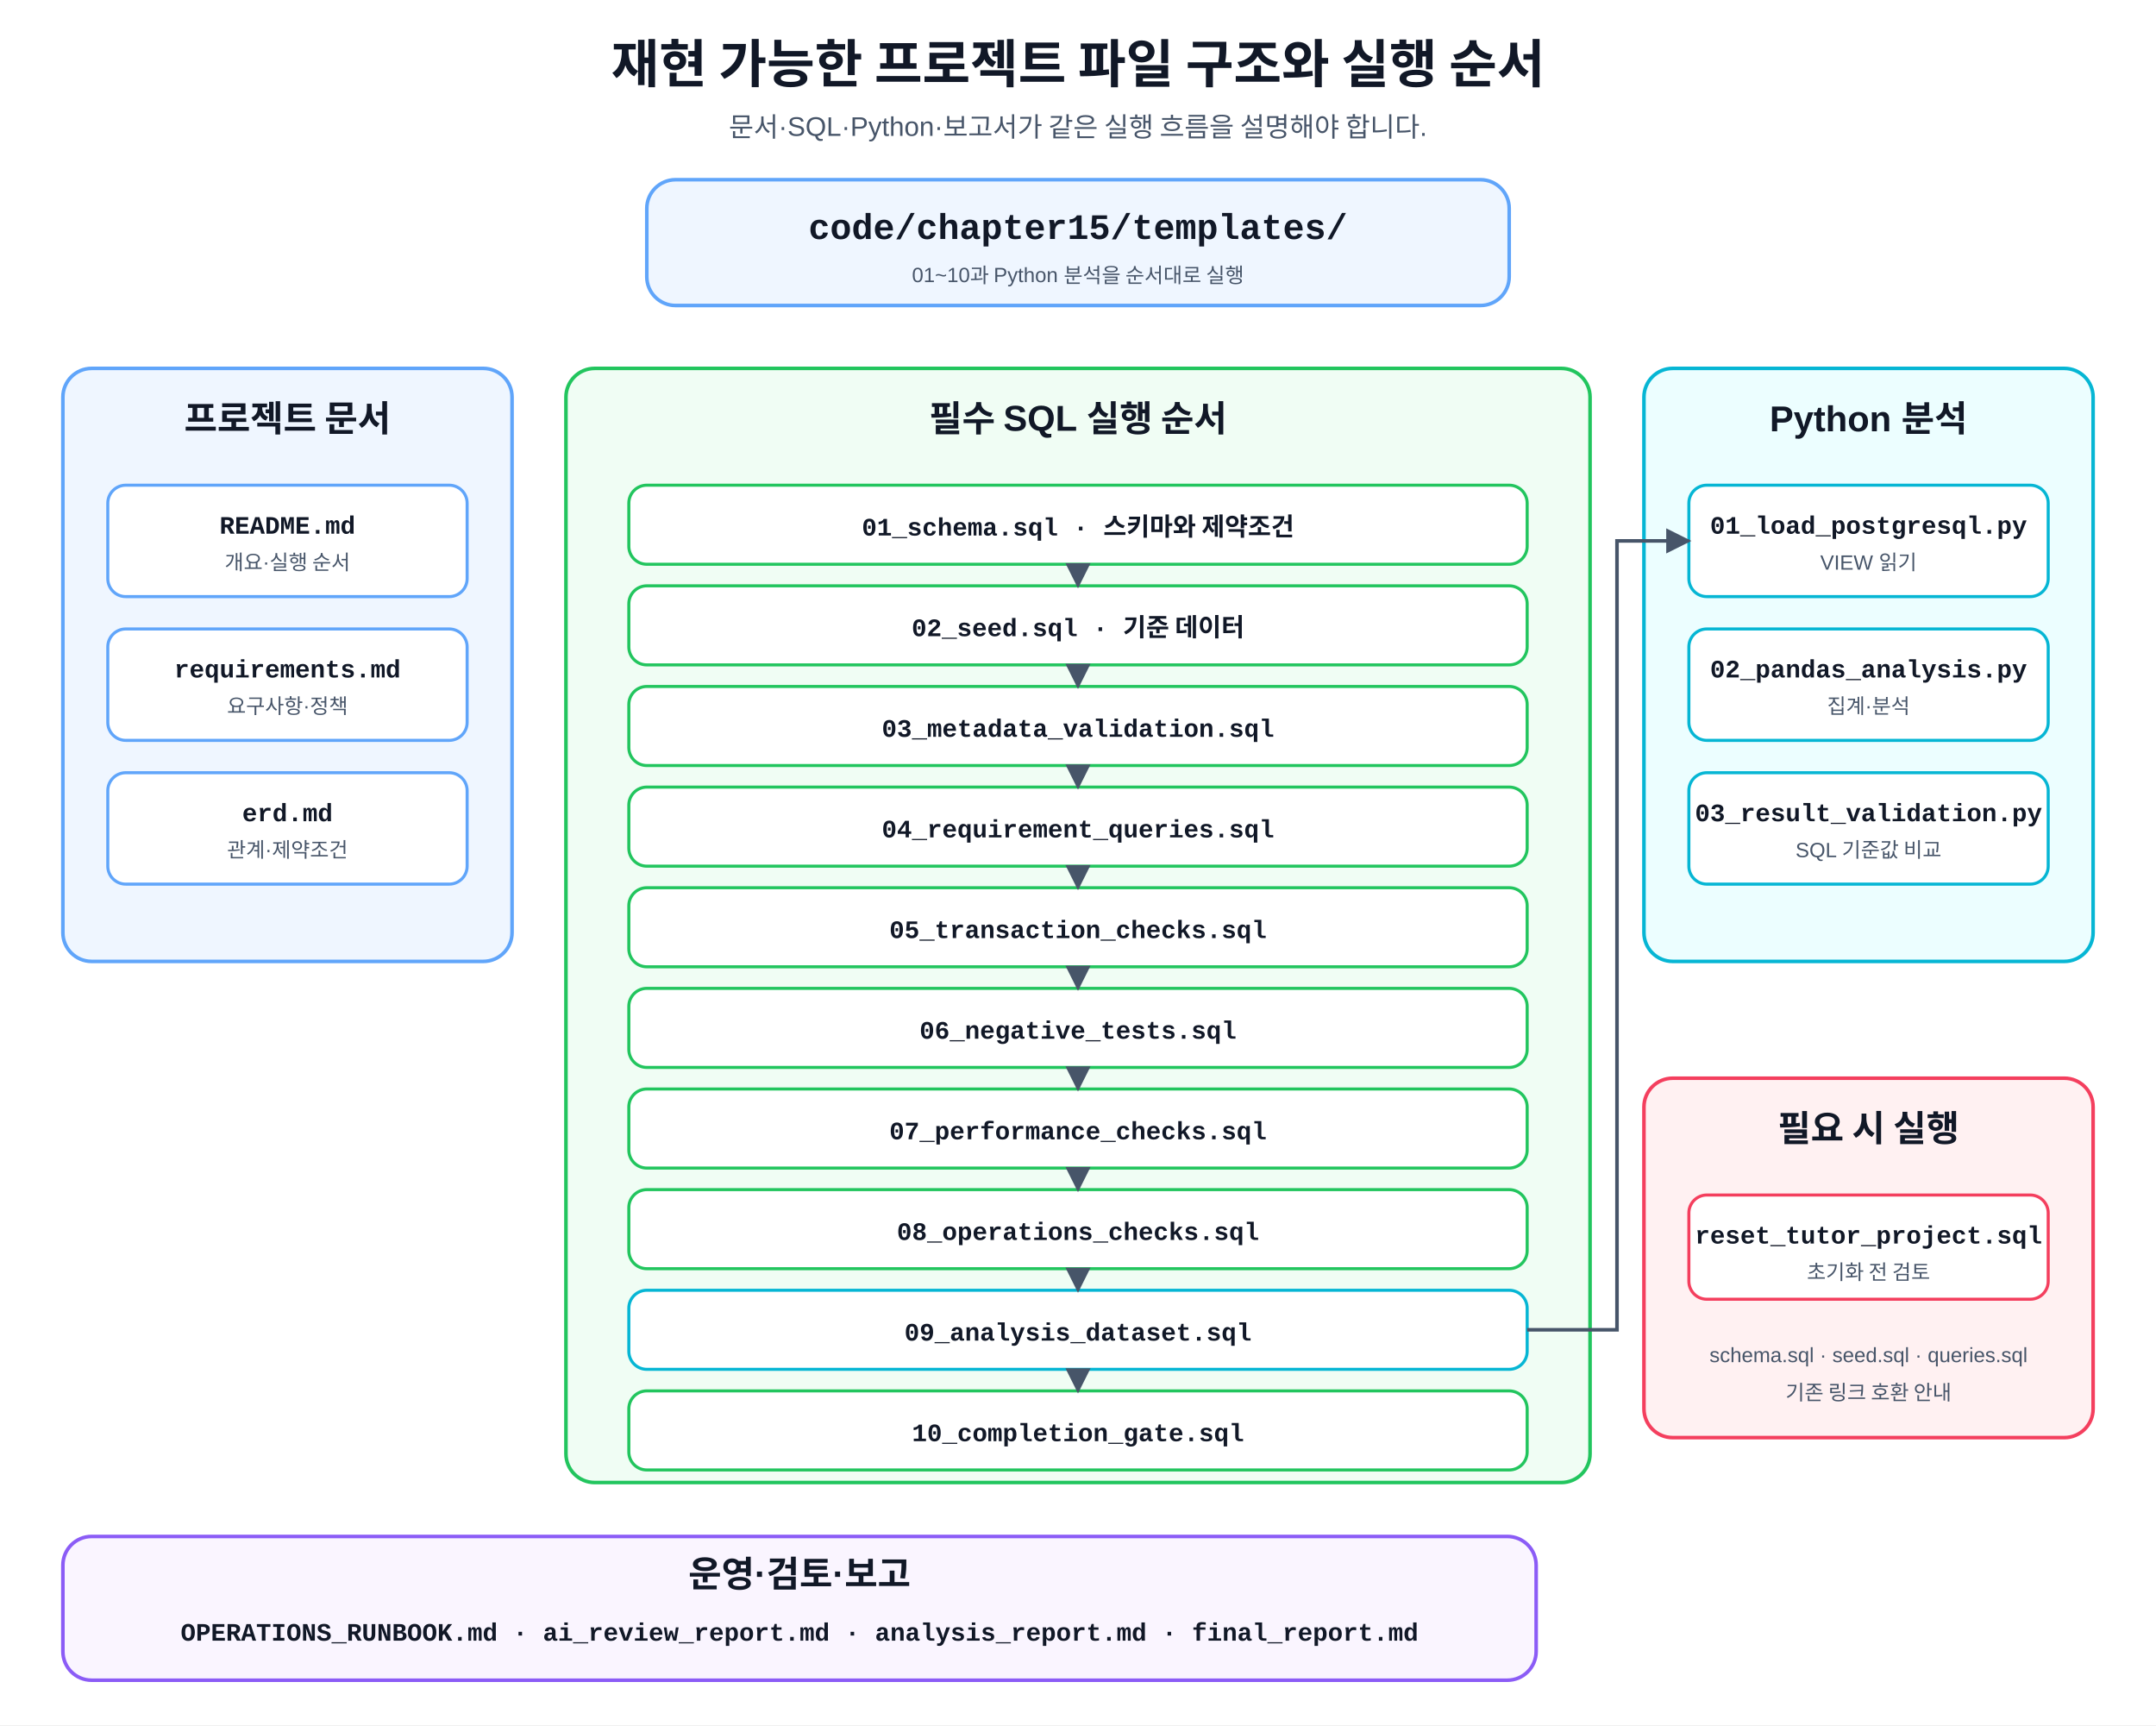
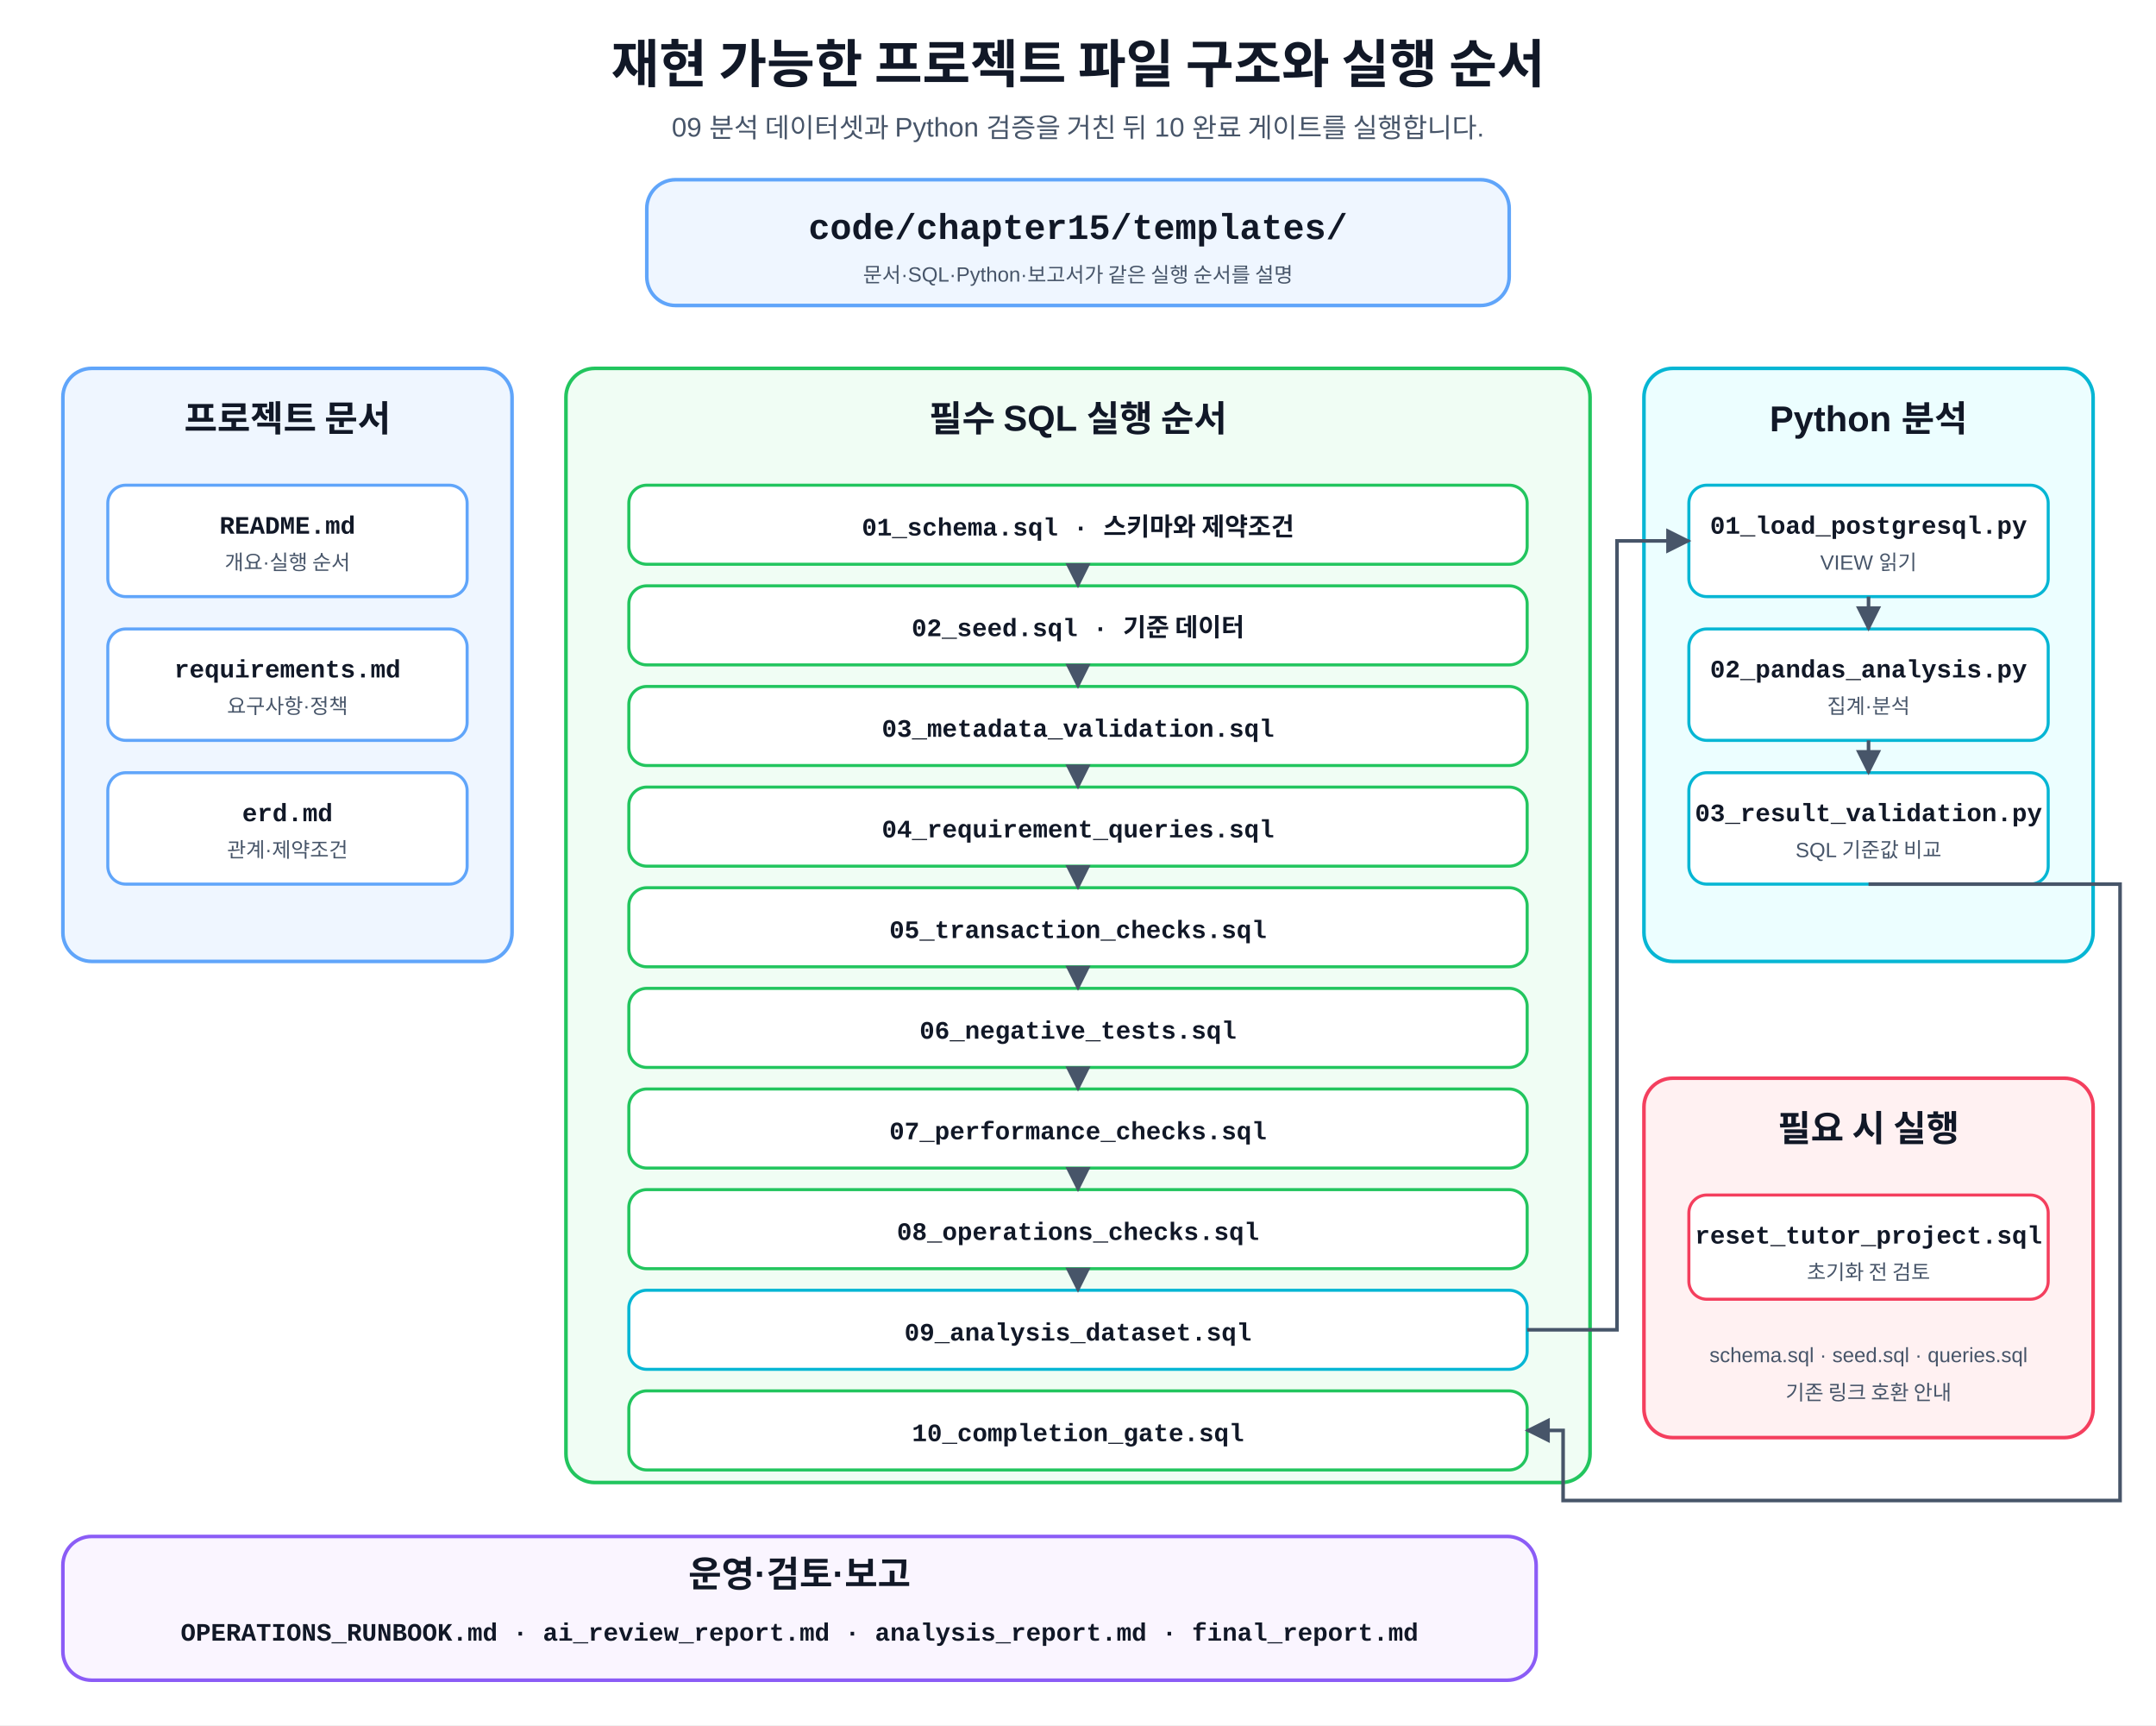
<svg xmlns="http://www.w3.org/2000/svg" width="100%" viewBox="0 0 1200 960" role="img" aria-labelledby="title desc" preserveAspectRatio="xMidYMid meet">
  <defs>
    <marker id="arrow" viewBox="0 0 10 10" refX="9" refY="5" markerWidth="7" markerHeight="7" orient="auto">
      <path d="M0 0 L10 5 L0 10 Z" fill="#475569" />
    </marker>
    <style>
-   text{font-family:"Malgun Gothic","Apple SD Gothic Neo","Noto Sans KR",Arial,sans-serif;fill:#111827}.mono{font-family:Consolas,D2Coding,"Courier New",monospace}.t{font-size:29px;font-weight:800;text-anchor:middle}.s{font-size:15px;text-anchor:middle;fill:#475569}.panel{stroke-width:2;rx:16;ry:16}.docs{fill:#eff6ff;stroke:#60a5fa}.sql{fill:#f0fdf4;stroke:#22c55e}.python{fill:#ecfeff;stroke:#06b6d4}.report{fill:#faf5ff;stroke:#8b5cf6}.support{fill:#fff1f2;stroke:#f43f5e}.card{fill:#fff;stroke-width:1.7;rx:10;ry:10}.dc{stroke:#60a5fa}.sc{stroke:#22c55e}.pc{stroke:#06b6d4}.rc{stroke:#8b5cf6}.xc{stroke:#f43f5e}.ph{font-size:20px;font-weight:800;text-anchor:middle}.file{font-size:14px;font-weight:700;text-anchor:middle}.role{font-size:11.5px;text-anchor:middle;fill:#475569}.line{stroke:#475569;stroke-width:2;fill:none;marker-end:url(#arrow)}
+   text{font-family:"Malgun Gothic","Apple SD Gothic Neo","Noto Sans KR",Arial,sans-serif;fill:#111827}.mono{font-family:Consolas,D2Coding,"Courier New",monospace}.t{font-size:29px;font-weight:800;text-anchor:middle}.s{font-size:15px;text-anchor:middle;fill:#475569}.panel{stroke-width:2;rx:16;ry:16}.docs{fill:#eff6ff;stroke:#60a5fa}.sql{fill:#f0fdf4;stroke:#22c55e}.python{fill:#ecfeff;stroke:#06b6d4}.report{fill:#faf5ff;stroke:#8b5cf6}.support{fill:#fff1f2;stroke:#f43f5e}.card{fill:#fff;stroke-width:1.7;rx:10;ry:10}.dc{stroke:#60a5fa}.sc{stroke:#22c55e}.pc{stroke:#06b6d4}.xc{stroke:#f43f5e}.ph{font-size:20px;font-weight:800;text-anchor:middle}.file{font-size:14px;font-weight:700;text-anchor:middle}.role{font-size:11.5px;text-anchor:middle;fill:#475569}.line{stroke:#475569;stroke-width:2;fill:none;marker-end:url(#arrow)}
  </style>
  </defs>
  <rect width="1200" height="960" fill="#fff" />
  <text x="600" y="46" class="t">재현 가능한 프로젝트 파일 구조와 실행 순서</text>
-   <text x="600" y="76" class="s">문서·SQL·Python·보고서가 같은 실행 흐름을 설명해야 합니다.</text>
+   <text x="600" y="76" class="s">09 분석 데이터셋과 Python 검증을 거친 뒤 10 완료 게이트를 실행합니다.</text>
  <rect x="360" y="100" width="480" height="70" class="panel docs" />
  <text x="600" y="133" class="ph mono">code/chapter15/templates/</text>
-   <text x="600" y="157" class="role">01~10과 Python 분석을 순서대로 실행</text>
+   <text x="600" y="157" class="role">문서·SQL·Python·보고서가 같은 실행 순서를 설명</text>
  <rect x="35" y="205" width="250" height="330" class="panel docs" />
  <text x="160" y="240" class="ph">프로젝트 문서</text>
  <rect x="60" y="270" width="200" height="62" class="card dc" />
  <text x="160" y="297" class="file mono">README.md</text>
  <text x="160" y="317" class="role">개요·실행 순서</text>
  <rect x="60" y="350" width="200" height="62" class="card dc" />
  <text x="160" y="377" class="file mono">requirements.md</text>
  <text x="160" y="397" class="role">요구사항·정책</text>
  <rect x="60" y="430" width="200" height="62" class="card dc" />
  <text x="160" y="457" class="file mono">erd.md</text>
  <text x="160" y="477" class="role">관계·제약조건</text>
  <rect x="315" y="205" width="570" height="620" class="panel sql" />
  <text x="600" y="240" class="ph">필수 SQL 실행 순서</text>
  <g>
    <rect x="350" y="270" width="500" height="44" class="card sc" />
    <text x="600" y="298" class="file mono">01_schema.sql · 스키마와 제약조건</text>
    <rect x="350" y="326" width="500" height="44" class="card sc" />
    <text x="600" y="354" class="file mono">02_seed.sql · 기준 데이터</text>
    <rect x="350" y="382" width="500" height="44" class="card sc" />
    <text x="600" y="410" class="file mono">03_metadata_validation.sql</text>
    <rect x="350" y="438" width="500" height="44" class="card sc" />
    <text x="600" y="466" class="file mono">04_requirement_queries.sql</text>
    <rect x="350" y="494" width="500" height="44" class="card sc" />
    <text x="600" y="522" class="file mono">05_transaction_checks.sql</text>
    <rect x="350" y="550" width="500" height="44" class="card sc" />
    <text x="600" y="578" class="file mono">06_negative_tests.sql</text>
    <rect x="350" y="606" width="500" height="44" class="card sc" />
    <text x="600" y="634" class="file mono">07_performance_checks.sql</text>
    <rect x="350" y="662" width="500" height="44" class="card sc" />
    <text x="600" y="690" class="file mono">08_operations_checks.sql</text>
    <rect x="350" y="718" width="500" height="44" class="card pc" />
    <text x="600" y="746" class="file mono">09_analysis_dataset.sql</text>
    <rect x="350" y="774" width="500" height="44" class="card sc" />
    <text x="600" y="802" class="file mono">10_completion_gate.sql</text>
  </g>
  <path d="M600 314 V326" class="line" />
  <path d="M600 370 V382" class="line" />
  <path d="M600 426 V438" class="line" />
  <path d="M600 482 V494" class="line" />
  <path d="M600 538 V550" class="line" />
  <path d="M600 594 V606" class="line" />
  <path d="M600 650 V662" class="line" />
  <path d="M600 706 V718" class="line" />
-   <path d="M600 762 V774" class="line" />
  <rect x="915" y="205" width="250" height="330" class="panel python" />
  <text x="1040" y="240" class="ph">Python 분석</text>
  <rect x="940" y="270" width="200" height="62" class="card pc" />
  <text x="1040" y="297" class="file mono">01_load_postgresql.py</text>
  <text x="1040" y="317" class="role">VIEW 읽기</text>
  <rect x="940" y="350" width="200" height="62" class="card pc" />
  <text x="1040" y="377" class="file mono">02_pandas_analysis.py</text>
  <text x="1040" y="397" class="role">집계·분석</text>
  <rect x="940" y="430" width="200" height="62" class="card pc" />
  <text x="1040" y="457" class="file mono">03_result_validation.py</text>
  <text x="1040" y="477" class="role">SQL 기준값 비교</text>
+   <path d="M1040 332 V350" class="line" />
+   <path d="M1040 412 V430" class="line" />
  <path d="M850 740 H900 V301 H940" class="line" />
+   <path d="M1040 492 H1180 V835 H870 V796 H850" class="line" />
  <rect x="35" y="855" width="820" height="80" class="panel report" />
  <text x="445" y="883" class="ph">운영·검토·보고</text>
  <text x="445" y="913" class="file mono">OPERATIONS_RUNBOOK.md · ai_review_report.md · analysis_report.md · final_report.md</text>
  <rect x="915" y="600" width="250" height="200" class="panel support" />
  <text x="1040" y="635" class="ph">필요 시 실행</text>
  <rect x="940" y="665" width="200" height="58" class="card xc" />
  <text x="1040" y="692" class="file mono">reset_tutor_project.sql</text>
  <text x="1040" y="712" class="role">초기화 전 검토</text>
  <text x="1040" y="758" class="role">schema.sql · seed.sql · queries.sql</text>
  <text x="1040" y="779" class="role">기존 링크 호환 안내</text>
</svg>
